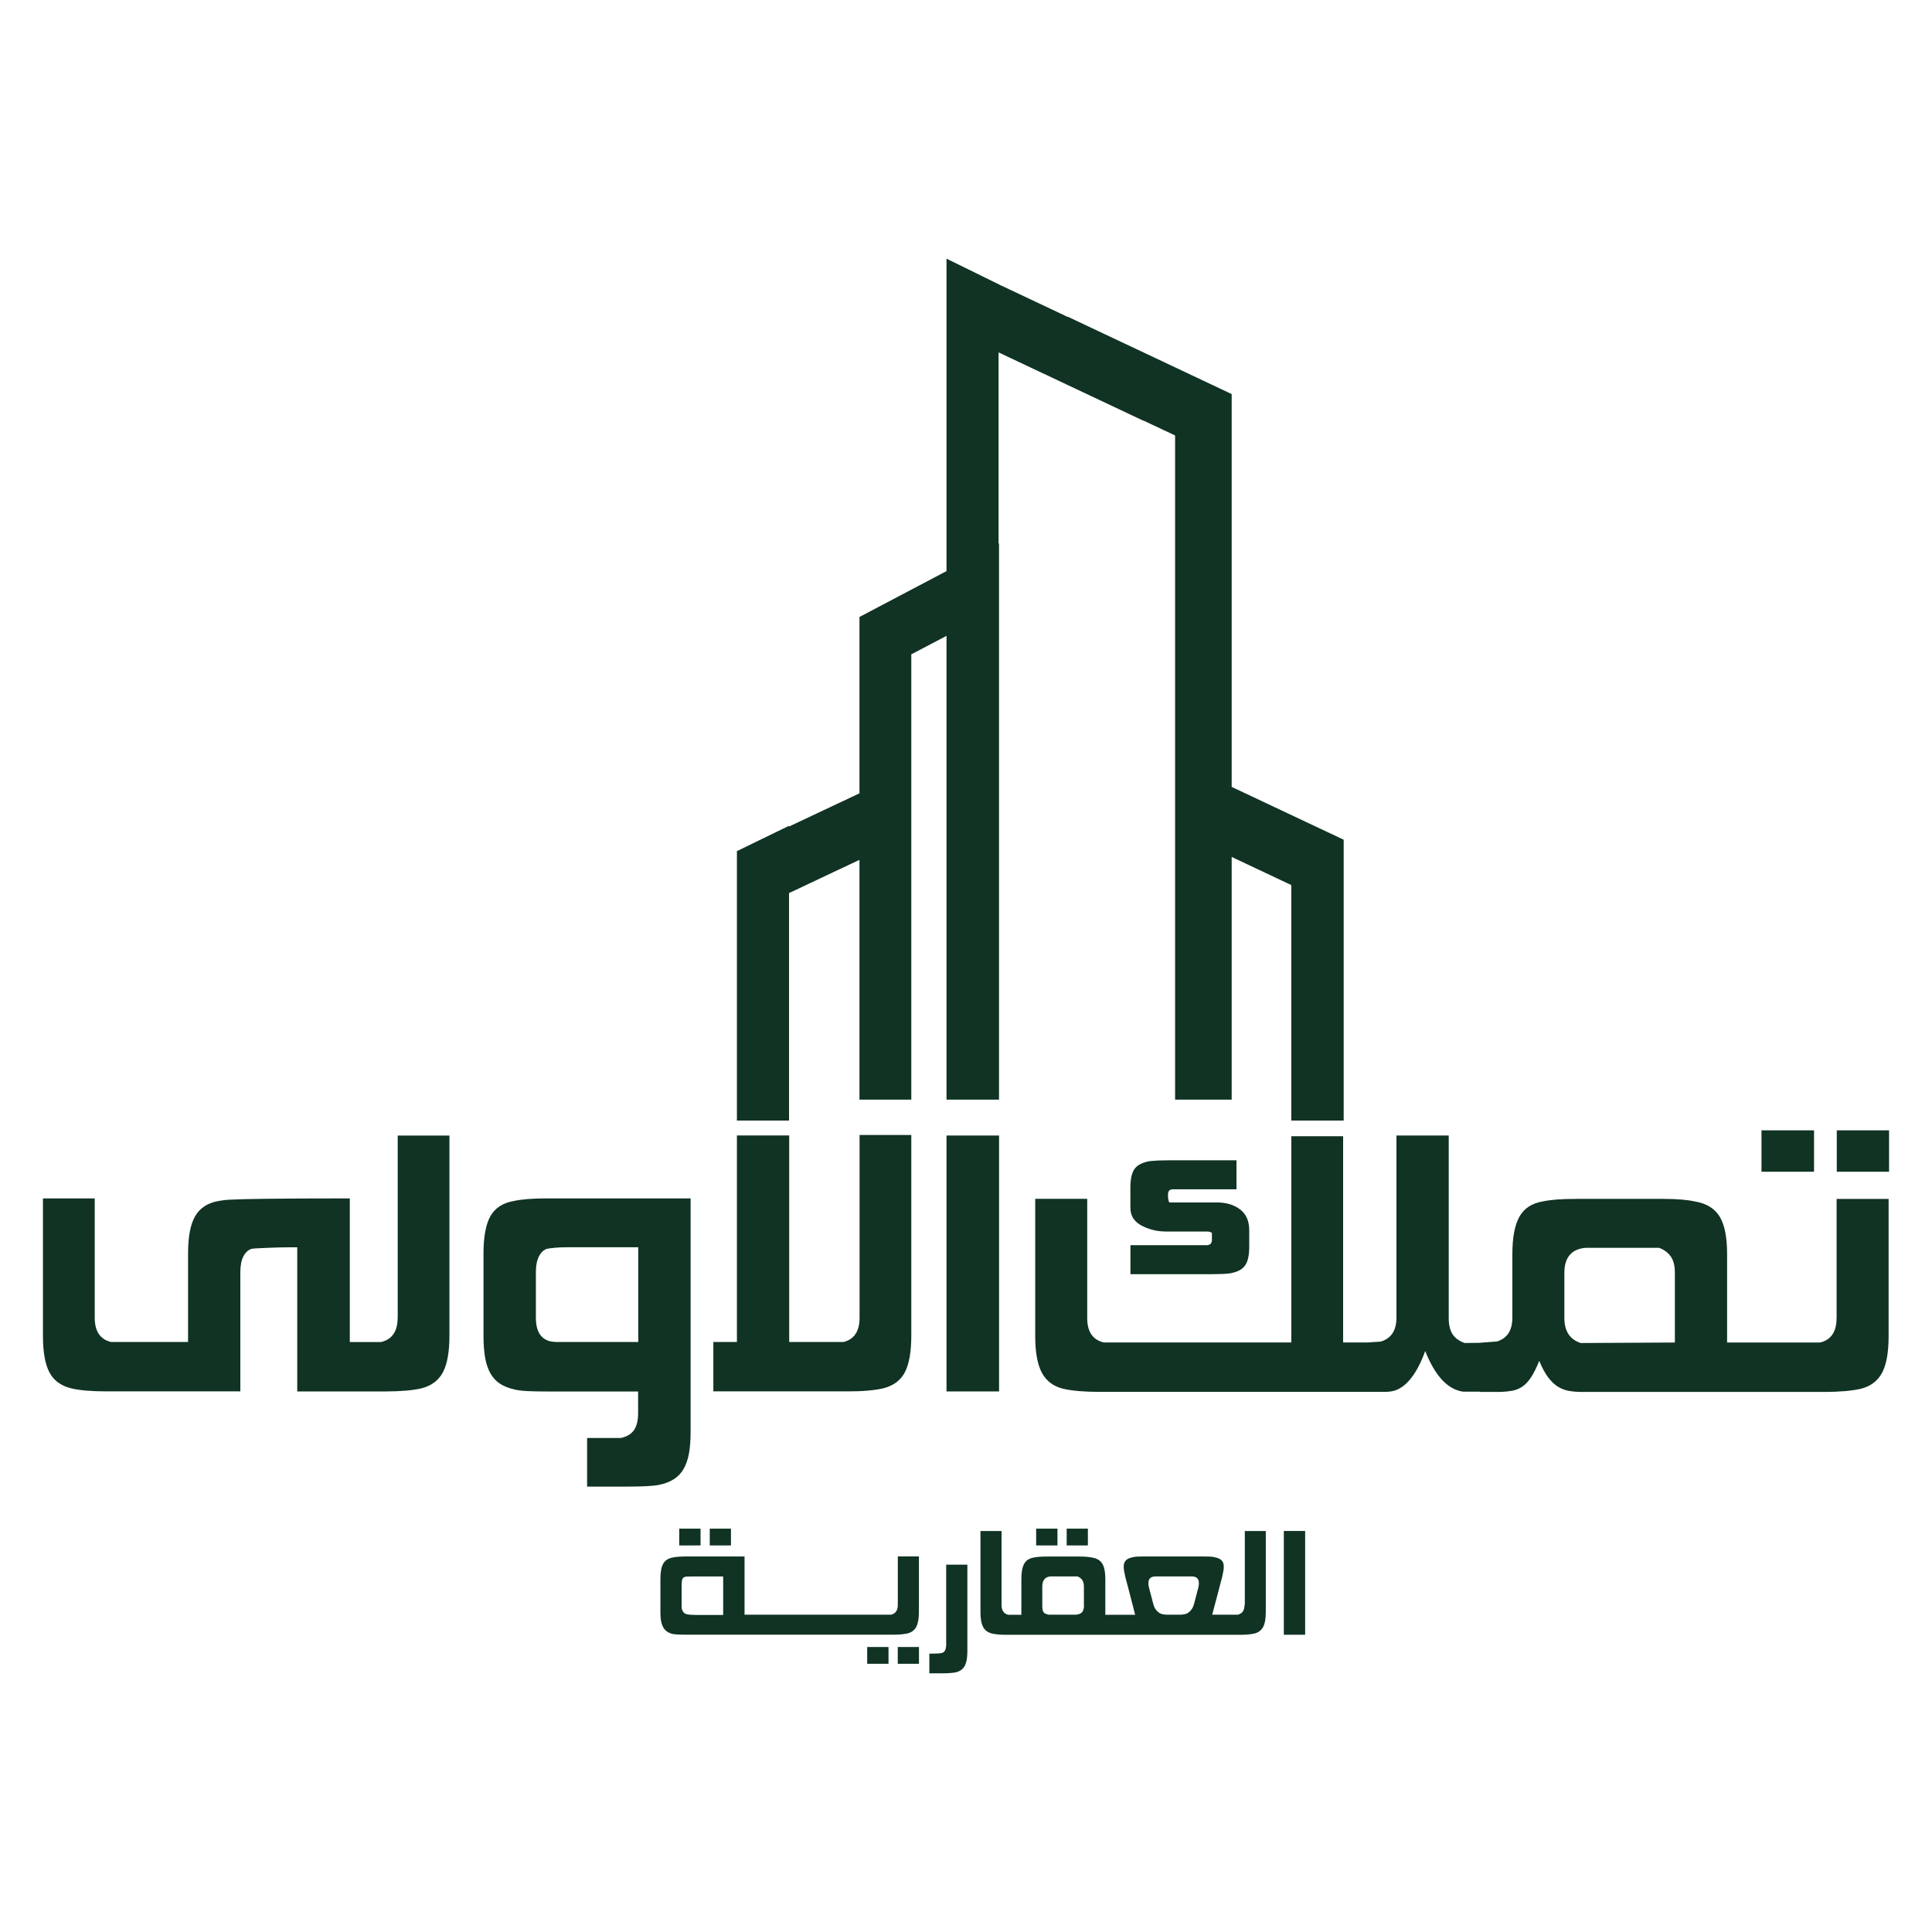
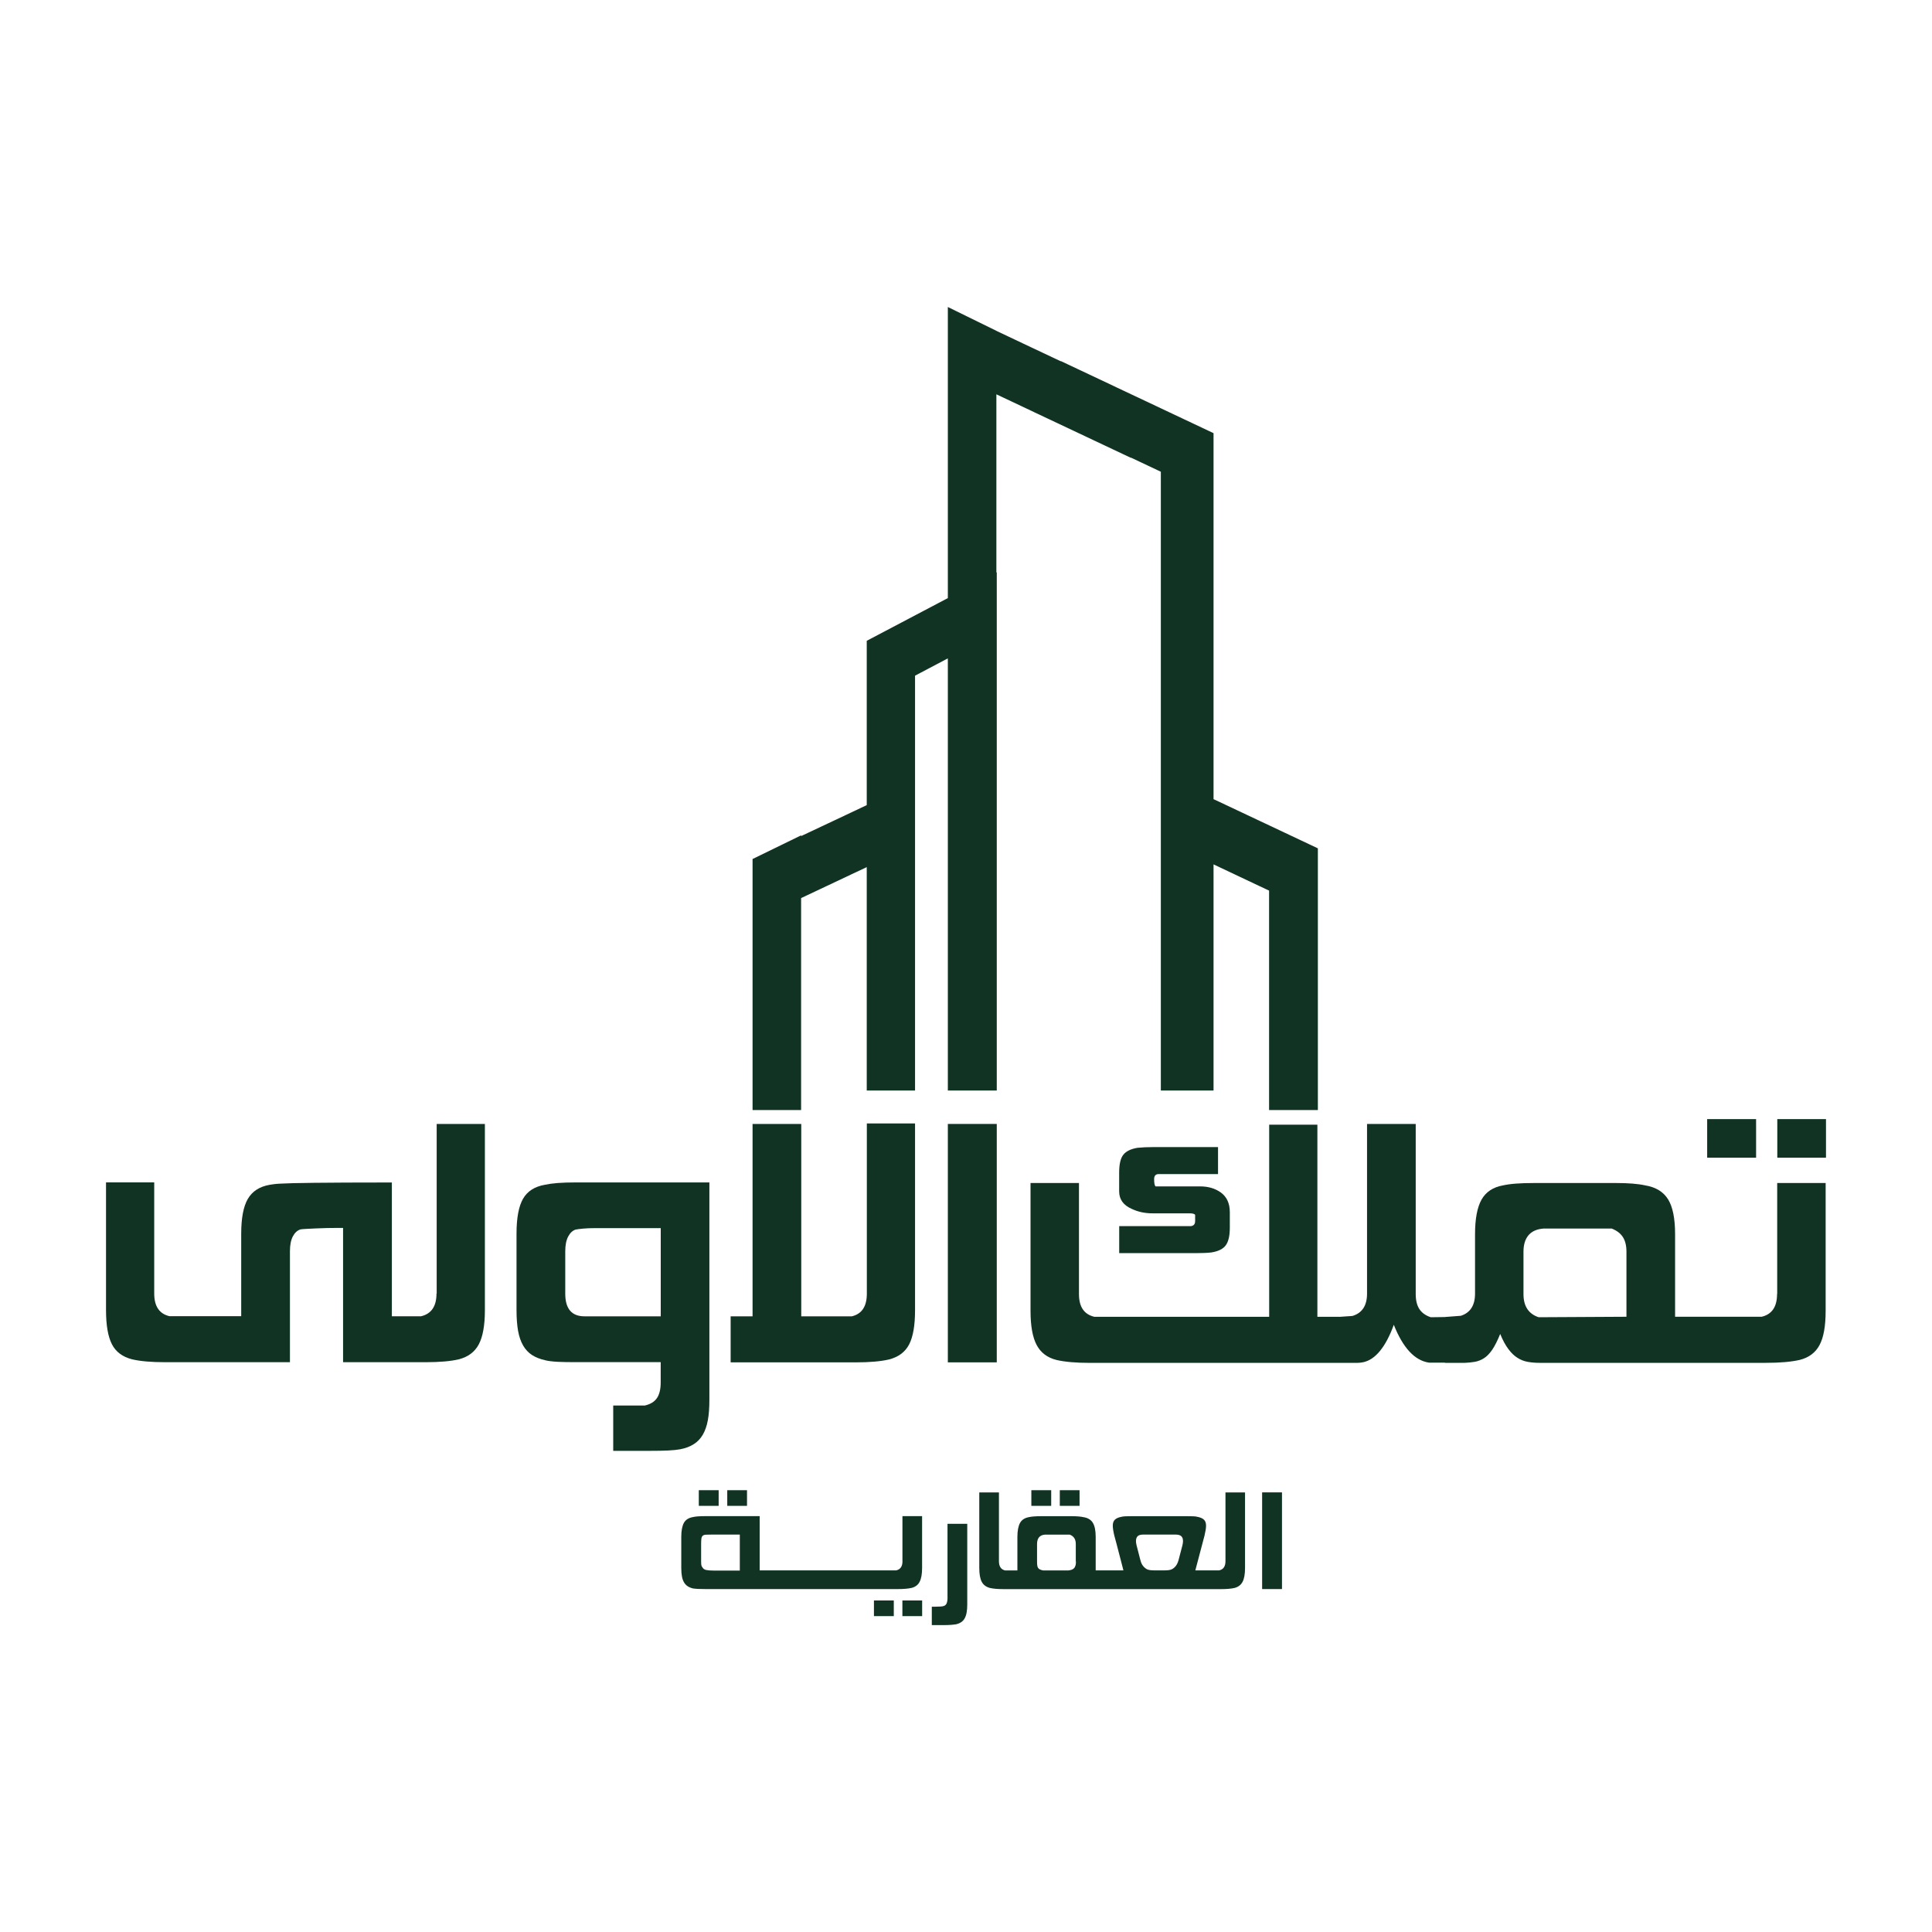
- <svg xmlns="http://www.w3.org/2000/svg" version="1.1" id="Layer_1" x="0px" y="0px" viewBox="0 0 350 350" style="enable-background:new 0 0 350 350;" xml:space="preserve">
+ <svg xmlns="http://www.w3.org/2000/svg" version="1.1" id="Layer_1" x="0px" y="0px" viewBox="0 0 400 400" style="enable-background:new 0 0 400 400;" xml:space="preserve">
  <style type="text/css">
- 	.st0{fill:#103323;}
+ 	.st0{fill:#113323;}
</style>
  <g>
-     <rect x="128.58" y="276.93" class="st0" width="3.84" height="3.04" />
-     <rect x="123.05" y="276.93" class="st0" width="3.86" height="3.04" />
-     <rect x="162.64" y="298.37" class="st0" width="3.84" height="3.04" />
-     <path class="st0" d="M162.65,290.73c0,1-0.41,1.6-1.22,1.79h-26.55v-10.55h-10.57c-0.57,0-1.05,0.02-1.45,0.05   c-0.4,0.03-0.73,0.08-0.98,0.14c-0.81,0.14-1.39,0.51-1.73,1.11c-0.34,0.6-0.51,1.52-0.51,2.75v6.06c0,0.63,0.04,1.18,0.13,1.63   c0.09,0.46,0.23,0.84,0.42,1.16c0.19,0.32,0.44,0.57,0.74,0.76c0.3,0.19,0.67,0.33,1.1,0.42l-0.04-0.02   c0.51,0.08,1.28,0.11,2.32,0.11h37.46c1.09,0,1.97-0.08,2.64-0.23c0.72-0.18,1.24-0.57,1.57-1.17c0.32-0.6,0.49-1.5,0.49-2.71   v-10.07h-3.82V290.73z M131.01,292.56h-5.09c-0.62,0-1.1-0.04-1.45-0.11c-0.34-0.08-0.58-0.24-0.72-0.49   c-0.13-0.15-0.2-0.32-0.23-0.49c-0.03-0.18-0.04-0.41-0.04-0.68v-3.38c0-0.47,0.02-0.83,0.06-1.07c0.04-0.25,0.13-0.43,0.28-0.54   c0.15-0.11,0.35-0.18,0.63-0.19c0.27-0.01,0.64-0.02,1.09-0.02h5.47V292.56z" />
-     <rect x="157.1" y="298.37" class="st0" width="3.86" height="3.04" />
-     <path class="st0" d="M171.42,297.74c0,0.53-0.07,0.94-0.2,1.22c-0.13,0.28-0.36,0.45-0.69,0.51c-0.1,0.03-0.29,0.05-0.56,0.07   c-0.27,0.02-0.6,0.03-0.98,0.03h-0.63v3.57h2.26c0.56,0,1.04-0.02,1.45-0.05c0.41-0.03,0.77-0.07,1.07-0.12h-0.04   c0.38-0.09,0.71-0.22,0.98-0.41c0.27-0.18,0.49-0.43,0.67-0.74c0.17-0.31,0.3-0.69,0.38-1.13c0.08-0.44,0.12-0.98,0.12-1.6v-15.64   h-3.84V297.74z" />
-     <rect x="187.71" y="276.93" class="st0" width="3.86" height="3.04" />
-     <rect x="193.24" y="276.93" class="st0" width="3.84" height="3.04" />
-     <path class="st0" d="M225.46,290.73c0,1-0.41,1.6-1.22,1.79h-0.82h-0.17h-3.65l1.77-6.69v0.02c0.1-0.43,0.18-0.81,0.24-1.15   c0.06-0.34,0.09-0.64,0.09-0.9c0-0.51-0.14-0.89-0.43-1.16c-0.28-0.27-0.73-0.45-1.32-0.55c-0.15-0.05-0.41-0.08-0.77-0.1   c-0.36-0.01-0.79-0.02-1.28-0.02h-10.55c-0.48,0-0.9,0.01-1.26,0.02c-0.36,0.01-0.62,0.05-0.79,0.1c-0.58,0.1-1.02,0.28-1.3,0.55   c-0.28,0.27-0.43,0.65-0.43,1.16c0,0.27,0.03,0.57,0.09,0.9c0.06,0.34,0.14,0.72,0.24,1.15v-0.02c0.13,0.47,0.27,1,0.42,1.58   c0.15,0.58,0.3,1.17,0.46,1.77c0.15,0.6,0.3,1.19,0.46,1.77c0.15,0.58,0.29,1.11,0.4,1.58h-3.5h-0.23h-1.67v-6.5   c0-1.24-0.18-2.16-0.55-2.76c-0.37-0.6-0.98-0.96-1.82-1.1c-0.29-0.06-0.63-0.11-1.01-0.14c-0.38-0.03-0.81-0.05-1.29-0.05h-5.87   c-0.56,0-1.04,0.02-1.43,0.05c-0.4,0.03-0.74,0.08-1.02,0.14c-0.8,0.14-1.37,0.51-1.71,1.12c-0.34,0.61-0.51,1.52-0.51,2.74v6.5   h-1.69h-0.15h-0.55c-0.8-0.19-1.2-0.78-1.2-1.79v-13.38h-3.82v14.69c0,1.19,0.16,2.09,0.48,2.69c0.32,0.6,0.85,1,1.6,1.19   c0.65,0.15,1.51,0.23,2.6,0.23h0.89h0.15h18.59h0.23h21.14h0.17h1.16c1.1,0,1.98-0.08,2.62-0.23c0.73-0.19,1.26-0.59,1.58-1.19   c0.32-0.6,0.48-1.5,0.48-2.69v-14.69h-3.8V290.73z M196.37,290.77c0,0.24-0.01,0.44-0.04,0.59c-0.02,0.13-0.06,0.24-0.1,0.34   c0-0.01,0-0.01,0-0.02l-0.02,0.06c0-0.01,0.01-0.02,0.01-0.03c-0.01,0.02-0.01,0.03-0.01,0.05c-0.17,0.43-0.59,0.68-1.27,0.76   h-4.94c-0.25-0.05-0.46-0.11-0.62-0.19c-0.16-0.08-0.28-0.18-0.36-0.31c-0.08-0.13-0.14-0.3-0.16-0.49   c-0.03-0.2-0.04-0.45-0.04-0.75v-3.38c0-0.56,0.13-0.99,0.38-1.3c0.25-0.31,0.64-0.49,1.16-0.52h4.83   c0.38,0.14,0.67,0.36,0.87,0.66c0.2,0.3,0.3,0.69,0.3,1.17V290.77z M217.09,287.59l-0.76,2.91v-0.02c-0.2,0.82-0.61,1.41-1.22,1.77   c-0.18,0.1-0.39,0.17-0.65,0.21c-0.25,0.04-0.54,0.06-0.87,0.06h-1.94c-0.34,0-0.64-0.02-0.89-0.06c-0.25-0.04-0.47-0.11-0.65-0.21   c-0.29-0.18-0.54-0.41-0.74-0.68c-0.2-0.28-0.36-0.64-0.46-1.08v0.02c-0.13-0.48-0.25-0.97-0.38-1.45   c-0.13-0.49-0.25-0.97-0.38-1.45c-0.32-1.36,0.09-2.03,1.23-2.03h6.44C216.99,285.56,217.41,286.24,217.09,287.59z" />
-     <rect x="232.58" y="277.35" class="st0" width="3.86" height="18.8" />
-     <path class="st0" d="M72.04,238.71c0,2.47-1,3.94-3,4.41h-1.92h-0.52h-3.23V217.1c-3.47,0-6.44,0.01-8.91,0.02   c-2.47,0.02-4.55,0.03-6.23,0.05c-1.69,0.02-3.05,0.04-4.08,0.07c-1.03,0.03-1.85,0.06-2.46,0.09c-0.61,0.03-1.05,0.07-1.34,0.12   c-0.28,0.05-0.53,0.09-0.75,0.12c-1.97,0.34-3.38,1.26-4.24,2.74c-0.86,1.48-1.29,3.74-1.29,6.77v16.03H20.11   c-1.97-0.47-2.95-1.94-2.95-4.41V217.1H7.78v24.84c0,2.94,0.38,5.15,1.15,6.63c0.76,1.49,2.07,2.46,3.91,2.93   c1.59,0.38,3.73,0.56,6.42,0.56h24.28v-21.61c0-1.19,0.19-2.14,0.56-2.86c0.38-0.72,0.88-1.17,1.5-1.36   c0.16-0.03,0.52-0.06,1.08-0.09c0.56-0.03,1.2-0.06,1.92-0.09c0.72-0.03,1.44-0.05,2.16-0.07c0.72-0.02,1.31-0.02,1.78-0.02h1.31   v26.11h12.75h0.52h2.77c2.72,0,4.87-0.19,6.47-0.56c1.81-0.47,3.11-1.45,3.89-2.93c0.78-1.48,1.17-3.69,1.17-6.63v-36.23h-9.37   V238.71z" />
-     <path class="st0" d="M122.06,267.98c0.72-0.45,1.31-1.06,1.76-1.83c0.45-0.77,0.78-1.7,0.99-2.81c0.2-1.11,0.3-2.45,0.3-4.01V217.1   H99.04c-1.31,0-2.46,0.04-3.45,0.12c-0.98,0.08-1.82,0.2-2.51,0.35c-1.97,0.34-3.38,1.25-4.22,2.72c-0.84,1.47-1.27,3.73-1.27,6.8   v14.86c0,1.56,0.1,2.91,0.3,4.03c0.2,1.13,0.53,2.08,0.98,2.86c0.45,0.78,1.03,1.4,1.73,1.85c0.7,0.45,1.55,0.79,2.55,1.01h-0.05   c0.66,0.16,1.48,0.26,2.46,0.31c0.98,0.05,2.13,0.07,3.45,0.07h16.59V256c0,1.31-0.24,2.33-0.73,3.05   c-0.49,0.72-1.27,1.2-2.37,1.45h-6.14v8.81h7.22c1.34,0,2.5-0.02,3.47-0.07c0.97-0.05,1.78-0.13,2.44-0.26h-0.05   C120.48,268.77,121.34,268.43,122.06,267.98z M115.64,243.11h-14.81c-2.5,0-3.75-1.47-3.75-4.41v-8.25c0-1.19,0.19-2.14,0.56-2.86   c0.38-0.72,0.86-1.17,1.45-1.36c0.31-0.06,0.8-0.12,1.45-0.19c0.66-0.06,1.45-0.09,2.39-0.09h12.7V243.11z" />
-     <path class="st0" d="M160.03,251.5c1.84-0.47,3.15-1.45,3.91-2.93c0.76-1.48,1.15-3.69,1.15-6.63v-36.33h-9.37v33.09   c0,2.47-0.97,3.94-2.91,4.41h-9.84v-37.41h-9.47v37.41h-4.27v8.95h24.37C156.29,252.07,158.43,251.88,160.03,251.5z" />
-     <rect x="171.47" y="205.71" class="st0" width="9.52" height="46.36" />
-     <path class="st0" d="M218.71,225.58h-13.92v5.25h14.77c1.37,0,2.44-0.05,3.19-0.14c1.34-0.22,2.27-0.69,2.79-1.41   c0.52-0.72,0.77-1.86,0.77-3.42v-3c0-1.75-0.61-3.05-1.83-3.89c-1.09-0.75-2.41-1.13-3.94-1.13h-8.67   c-0.19-0.16-0.28-0.62-0.28-1.41c0-0.66,0.3-0.98,0.89-0.98H224v-5.25h-12.42c-1.25,0-2.33,0.05-3.23,0.14   c-1.31,0.22-2.24,0.67-2.77,1.36c-0.53,0.69-0.8,1.84-0.8,3.47v3.66c0,1.53,0.8,2.66,2.39,3.38c1.22,0.59,2.59,0.89,4.13,0.89h7.27   c0.5,0,0.83,0.09,0.98,0.28v1.22C219.55,225.19,219.27,225.52,218.71,225.58z" />
-     <path class="st0" d="M332.71,238.8c0,2.47-1,3.94-3,4.41H317h-0.42h-3.7v-16.03c0-3.06-0.45-5.33-1.36-6.8   c-0.91-1.47-2.39-2.37-4.45-2.72c-0.72-0.16-1.55-0.27-2.48-0.35s-2-0.12-3.19-0.12h-15.84c-1.41,0-2.61,0.04-3.61,0.12   c-1,0.08-1.84,0.2-2.53,0.35c-1.94,0.34-3.33,1.26-4.17,2.77c-0.84,1.5-1.27,3.75-1.27,6.75v11.53c0,2.28-0.92,3.72-2.77,4.31   l-3.09,0.23v0.01l-2.77,0.04c-1-0.34-1.73-0.88-2.2-1.59c-0.47-0.72-0.7-1.69-0.7-2.91v-33.09h-9.47v33c0,2.28-0.92,3.72-2.77,4.31   c-0.12,0.03-0.5,0.06-1.13,0.09c-0.46,0.02-0.96,0.06-1.45,0.1v-0.01h-4.31v-37.36h-9.38v37.36h-33.98c-2-0.47-3-1.94-3-4.41   v-21.61h-9.42v24.84c0,2.94,0.4,5.16,1.2,6.66s2.09,2.47,3.87,2.91c1.63,0.37,3.8,0.56,6.52,0.56h48h0.52h3.23   c0.75,0,1.28-0.11,1.41-0.14c1.16-0.25,2.23-0.98,3.23-2.2c1-1.22,1.89-2.91,2.67-5.06c1.78,4.5,4.06,6.95,6.84,7.36h3.09v0.05   h3.75c0.75-0.03,1.44-0.1,2.06-0.21c0.62-0.11,1.22-0.34,1.78-0.7c0.56-0.36,1.09-0.91,1.59-1.64c0.5-0.73,1.01-1.76,1.55-3.07   c0.5,1.22,1.03,2.2,1.59,2.95c0.56,0.75,1.16,1.32,1.78,1.71c0.62,0.39,1.29,0.65,1.99,0.77c0.7,0.12,1.45,0.19,2.23,0.19h30.14   H317h13.55c2.69,0,4.86-0.19,6.52-0.56c1.78-0.44,3.07-1.4,3.87-2.88c0.8-1.48,1.2-3.71,1.2-6.68v-24.84h-9.42V238.8z    M303.41,243.21l-17.06,0.09c-1.97-0.66-2.95-2.16-2.95-4.5v-8.25c0-1.37,0.33-2.45,0.98-3.21c0.66-0.76,1.62-1.19,2.91-1.29h13.27   c0.97,0.38,1.69,0.92,2.16,1.64c0.47,0.72,0.7,1.67,0.7,2.86V243.21z" />
-     <rect x="332.75" y="204.77" class="st0" width="9.47" height="7.5" />
-     <rect x="319.11" y="204.77" class="st0" width="9.52" height="7.5" />
-     <polygon class="st0" points="142.94,161.79 143.23,161.65 144.24,161.18 151.79,157.61 152.76,157.16 155.7,155.77 155.7,199.21    165.09,199.21 165.09,118.54 171.47,115.19 171.47,166.25 171.47,199.21 180.98,199.21 180.98,110.18 180.98,98.45 180.98,98.45    180.9,98.49 180.9,63.84 187.61,67.01 188.34,67.35 196.07,71 196.82,71.35 207.07,76.19 207.07,76.15 212.14,78.54 212.88,78.89    212.88,137.72 212.88,150.4 212.88,199.21 223.13,199.21 223.13,155.24 224.16,155.73 232.11,159.48 233.17,159.98 233.93,160.34    233.93,203 243.42,203 243.42,164.82 243.42,152.12 233.17,147.29 232.11,146.79 224.16,143.04 223.13,142.56 223.13,83.73    223.13,77.18 223.13,71.39 212.88,66.55 212.14,66.2 204.41,62.55 203.68,62.21 193.43,57.37 193.43,57.42 188.34,55.01    187.61,54.67 180.9,51.5 180.9,51.49 171.47,46.86 171.47,103.46 155.7,111.77 155.7,111.77 155.7,111.77 155.7,123.49    155.7,143.72 152.76,145.11 151.79,145.56 144.24,149.12 143.23,149.6 142.94,149.74 142.94,149.6 133.5,154.19 133.5,166.25    133.5,203 142.94,203  " />
+     <rect x="150.57" y="308.53" class="st0" width="4.09" height="3.24" />
+     <rect x="144.68" y="308.53" class="st0" width="4.11" height="3.24" />
+     <rect x="186.83" y="331.36" class="st0" width="4.09" height="3.24" />
+     <path class="st0" d="M186.85,323.23c0,1.07-0.43,1.7-1.3,1.9h-28.27V313.9h-11.25c-0.61,0-1.12,0.02-1.55,0.05   c-0.42,0.03-0.77,0.08-1.04,0.15c-0.86,0.15-1.48,0.54-1.84,1.18c-0.36,0.64-0.55,1.62-0.55,2.92v6.46c0,0.67,0.05,1.25,0.14,1.74   c0.09,0.49,0.24,0.9,0.45,1.24c0.2,0.34,0.47,0.61,0.79,0.81c0.32,0.2,0.72,0.35,1.17,0.45l-0.04-0.02   c0.54,0.08,1.36,0.12,2.47,0.12h39.88c1.16,0,2.1-0.08,2.81-0.24c0.77-0.19,1.33-0.6,1.67-1.25c0.34-0.64,0.52-1.6,0.52-2.88V313.9   h-4.07V323.23z M153.17,325.17h-5.42c-0.66,0-1.17-0.04-1.54-0.12c-0.36-0.08-0.62-0.26-0.77-0.53c-0.13-0.16-0.22-0.34-0.24-0.53   c-0.03-0.19-0.04-0.43-0.04-0.73v-3.6c0-0.5,0.02-0.88,0.06-1.14c0.04-0.26,0.14-0.45,0.29-0.58c0.16-0.12,0.38-0.19,0.67-0.2   c0.29-0.01,0.68-0.02,1.16-0.02h5.83V325.17z" />
+     <rect x="180.94" y="331.36" class="st0" width="4.11" height="3.24" />
+     <path class="st0" d="M196.18,330.7c0,0.57-0.07,1-0.21,1.3c-0.14,0.3-0.39,0.48-0.74,0.55c-0.11,0.03-0.31,0.05-0.6,0.07   c-0.29,0.02-0.64,0.03-1.04,0.03h-0.67v3.81h2.41c0.59,0,1.11-0.02,1.55-0.05c0.44-0.03,0.82-0.08,1.14-0.13h-0.04   c0.4-0.09,0.75-0.24,1.04-0.44c0.29-0.2,0.53-0.46,0.71-0.79c0.18-0.33,0.32-0.73,0.4-1.2c0.09-0.47,0.13-1.04,0.13-1.7v-16.66   h-4.09V330.7z" />
+     <rect x="213.53" y="308.53" class="st0" width="4.11" height="3.24" />
+     <rect x="219.42" y="308.53" class="st0" width="4.09" height="3.24" />
+     <path class="st0" d="M253.72,323.23c0,1.07-0.43,1.7-1.3,1.9h-0.87h-0.18h-3.89l1.88-7.12v0.02c0.11-0.46,0.19-0.87,0.25-1.22   s0.09-0.68,0.09-0.96c0-0.54-0.15-0.95-0.45-1.23c-0.3-0.28-0.77-0.48-1.41-0.59c-0.16-0.05-0.44-0.09-0.82-0.1   c-0.38-0.01-0.84-0.02-1.37-0.02h-11.23c-0.51,0-0.96,0.01-1.35,0.02c-0.38,0.01-0.66,0.05-0.84,0.1c-0.62,0.11-1.08,0.3-1.39,0.59   c-0.3,0.28-0.45,0.69-0.45,1.23c0,0.28,0.03,0.6,0.09,0.96c0.06,0.36,0.14,0.77,0.25,1.22v-0.02c0.14,0.5,0.28,1.06,0.45,1.68   c0.16,0.62,0.32,1.25,0.49,1.88c0.16,0.63,0.32,1.26,0.49,1.88c0.16,0.62,0.3,1.18,0.43,1.68h-3.72h-0.24h-1.78v-6.92   c0-1.32-0.2-2.3-0.59-2.93c-0.39-0.64-1.04-1.03-1.94-1.17c-0.31-0.07-0.67-0.12-1.07-0.15c-0.4-0.03-0.86-0.05-1.38-0.05h-6.25   c-0.59,0-1.1,0.02-1.53,0.05c-0.43,0.03-0.79,0.08-1.08,0.15c-0.85,0.15-1.46,0.55-1.82,1.19c-0.36,0.65-0.55,1.62-0.55,2.92v6.92   h-1.8h-0.16h-0.59c-0.85-0.2-1.27-0.84-1.27-1.9v-14.25h-4.07v15.65c0,1.27,0.17,2.22,0.51,2.86c0.34,0.64,0.9,1.06,1.7,1.27   c0.69,0.16,1.61,0.24,2.77,0.24h0.95h0.16h19.79h0.24h22.51h0.18h1.23c1.17,0,2.11-0.08,2.79-0.24c0.78-0.2,1.34-0.62,1.68-1.27   c0.34-0.64,0.51-1.59,0.51-2.86v-15.65h-4.05V323.23z M222.76,323.27c0,0.26-0.01,0.47-0.04,0.63c-0.02,0.14-0.06,0.26-0.11,0.36   c0-0.01,0-0.01,0-0.02l-0.02,0.06c0-0.01,0.01-0.02,0.01-0.03c-0.01,0.02-0.01,0.04-0.01,0.06c-0.18,0.46-0.63,0.73-1.36,0.81   h-5.26c-0.27-0.05-0.49-0.12-0.66-0.2c-0.17-0.08-0.3-0.19-0.39-0.33c-0.09-0.14-0.14-0.32-0.17-0.53   c-0.03-0.21-0.04-0.48-0.04-0.8v-3.6c0-0.59,0.13-1.06,0.4-1.39c0.27-0.33,0.68-0.52,1.23-0.56h5.14c0.4,0.15,0.71,0.38,0.93,0.7   c0.21,0.32,0.32,0.73,0.32,1.24V323.27z M244.82,319.89l-0.81,3.1v-0.02c-0.22,0.88-0.65,1.5-1.3,1.88   c-0.19,0.11-0.42,0.18-0.69,0.22c-0.27,0.04-0.58,0.06-0.93,0.06h-2.07c-0.36,0-0.68-0.02-0.95-0.06c-0.27-0.04-0.5-0.11-0.69-0.22   c-0.31-0.19-0.57-0.43-0.79-0.73c-0.22-0.3-0.38-0.68-0.49-1.15v0.02c-0.13-0.51-0.27-1.03-0.4-1.55c-0.13-0.52-0.27-1.03-0.4-1.55   c-0.34-1.44,0.1-2.17,1.31-2.17h6.86C244.71,317.72,245.16,318.44,244.82,319.89z" />
+     <rect x="261.31" y="308.98" class="st0" width="4.11" height="20.02" />
+     <path class="st0" d="M90.37,267.83c0,2.63-1.07,4.19-3.2,4.69h-2.05h-0.55h-3.44v-27.7c-3.69,0-6.86,0.01-9.48,0.02   c-2.63,0.02-4.84,0.03-6.64,0.05c-1.8,0.02-3.24,0.04-4.34,0.07c-1.1,0.03-1.97,0.07-2.62,0.1c-0.65,0.03-1.12,0.07-1.42,0.12   c-0.3,0.05-0.57,0.09-0.8,0.12c-2.1,0.37-3.6,1.34-4.52,2.92c-0.92,1.58-1.37,3.99-1.37,7.21v17.07H35.07   c-2.1-0.5-3.14-2.06-3.14-4.69v-23.01h-9.98v26.45c0,3.13,0.41,5.48,1.22,7.06c0.81,1.58,2.2,2.62,4.17,3.12   c1.7,0.4,3.98,0.6,6.84,0.6h25.85v-23.01c0-1.26,0.2-2.28,0.6-3.04c0.4-0.76,0.93-1.25,1.6-1.45c0.17-0.03,0.55-0.07,1.15-0.1   c0.6-0.03,1.28-0.07,2.05-0.1c0.77-0.03,1.53-0.06,2.3-0.08c0.77-0.02,1.4-0.02,1.9-0.02h1.4v27.8h13.58h0.55h2.95   c2.89,0,5.19-0.2,6.89-0.6c1.93-0.5,3.31-1.54,4.14-3.12c0.83-1.58,1.25-3.93,1.25-7.06V232.7h-9.98V267.83z" />
+     <path class="st0" d="M143.63,299c0.77-0.48,1.39-1.13,1.87-1.95c0.48-0.82,0.83-1.81,1.05-3c0.22-1.18,0.32-2.6,0.32-4.27v-44.97   h-27.75c-1.4,0-2.62,0.04-3.67,0.12c-1.05,0.08-1.94,0.21-2.67,0.37c-2.1,0.37-3.59,1.33-4.49,2.89c-0.9,1.56-1.35,3.98-1.35,7.24   v15.82c0,1.66,0.11,3.09,0.32,4.29c0.22,1.2,0.57,2.21,1.05,3.04c0.48,0.83,1.1,1.49,1.85,1.97c0.75,0.48,1.65,0.84,2.72,1.07   h-0.05c0.7,0.17,1.57,0.27,2.62,0.33c1.05,0.05,2.27,0.07,3.67,0.07h17.67v4.19c0,1.4-0.26,2.48-0.77,3.24   c-0.52,0.77-1.36,1.28-2.52,1.55h-6.54v9.38h7.69c1.43,0,2.66-0.02,3.69-0.07c1.03-0.05,1.9-0.14,2.6-0.27h-0.05   C141.95,299.84,142.86,299.49,143.63,299z M136.79,272.53h-15.77c-2.66,0-3.99-1.56-3.99-4.69v-8.78c0-1.26,0.2-2.28,0.6-3.04   c0.4-0.76,0.92-1.25,1.55-1.45c0.33-0.07,0.85-0.13,1.55-0.2c0.7-0.07,1.55-0.1,2.54-0.1h13.53V272.53z" />
+     <path class="st0" d="M184.06,281.46c1.96-0.5,3.35-1.54,4.17-3.12c0.81-1.58,1.22-3.93,1.22-7.06V232.6h-9.98v35.24   c0,2.63-1.03,4.19-3.1,4.69h-10.48V232.7h-10.08v39.83h-4.54v9.53h25.95C180.08,282.06,182.36,281.86,184.06,281.46z" />
+     <rect x="196.24" y="232.7" class="st0" width="10.13" height="49.36" />
+     <path class="st0" d="M246.54,253.86h-14.82v5.59h15.72c1.46,0,2.6-0.05,3.39-0.15c1.43-0.23,2.42-0.73,2.97-1.5   c0.55-0.77,0.82-1.98,0.82-3.64v-3.19c0-1.86-0.65-3.24-1.95-4.14c-1.16-0.8-2.56-1.2-4.19-1.2h-9.23c-0.2-0.17-0.3-0.67-0.3-1.5   c0-0.7,0.32-1.05,0.95-1.05h12.28v-5.59h-13.23c-1.33,0-2.48,0.05-3.44,0.15c-1.4,0.23-2.38,0.72-2.95,1.45   c-0.57,0.73-0.85,1.96-0.85,3.69v3.89c0,1.63,0.85,2.83,2.55,3.59c1.3,0.63,2.76,0.95,4.39,0.95h7.74c0.53,0,0.88,0.1,1.05,0.3v1.3   C247.44,253.44,247.14,253.79,246.54,253.86z" />
+     <path class="st0" d="M367.92,267.93c0,2.63-1.07,4.19-3.19,4.69H351.2h-0.45h-3.94v-17.07c0-3.26-0.48-5.67-1.45-7.24   c-0.97-1.56-2.55-2.53-4.74-2.89c-0.77-0.17-1.65-0.29-2.65-0.37c-1-0.08-2.13-0.12-3.39-0.12h-16.87c-1.5,0-2.78,0.04-3.84,0.12   c-1.07,0.08-1.96,0.21-2.69,0.37c-2.06,0.37-3.54,1.35-4.44,2.94c-0.9,1.6-1.35,3.99-1.35,7.19v12.28c0,2.43-0.98,3.96-2.94,4.59   l-3.29,0.25v0.01l-2.95,0.04c-1.07-0.37-1.85-0.93-2.35-1.7c-0.5-0.77-0.75-1.8-0.75-3.1V232.7h-10.08v35.14   c0,2.43-0.98,3.96-2.94,4.59c-0.13,0.03-0.53,0.07-1.2,0.1c-0.49,0.02-1.02,0.07-1.55,0.11v-0.01h-4.59v-39.78h-9.98v39.78h-36.19   c-2.13-0.5-3.19-2.06-3.19-4.69v-23.01h-10.03v26.45c0,3.13,0.42,5.49,1.27,7.09c0.85,1.6,2.22,2.63,4.12,3.1   c1.73,0.4,4.04,0.6,6.94,0.6h51.11h0.55h3.44c0.8,0,1.36-0.12,1.5-0.15c1.23-0.27,2.38-1.05,3.44-2.35s2.01-3.09,2.84-5.39   c1.9,4.79,4.33,7.4,7.29,7.84h3.3v0.05h3.99c0.8-0.03,1.53-0.11,2.2-0.22c0.67-0.12,1.3-0.37,1.9-0.75c0.6-0.38,1.16-0.97,1.7-1.75   c0.53-0.78,1.08-1.87,1.65-3.27c0.53,1.3,1.1,2.35,1.7,3.14c0.6,0.8,1.23,1.41,1.9,1.82c0.67,0.42,1.37,0.69,2.12,0.82   c0.75,0.13,1.54,0.2,2.37,0.2h32.09h0.45h14.42c2.86,0,5.17-0.2,6.94-0.6c1.9-0.47,3.27-1.49,4.12-3.07   c0.85-1.58,1.27-3.95,1.27-7.11v-26.45h-10.03V267.93z M336.73,272.62l-18.17,0.1c-2.1-0.7-3.14-2.3-3.14-4.79v-8.78   c0-1.46,0.35-2.6,1.05-3.42c0.7-0.81,1.73-1.27,3.09-1.37h14.13c1.03,0.4,1.8,0.98,2.3,1.75c0.5,0.77,0.75,1.78,0.75,3.05V272.62z" />
+     <rect x="367.97" y="231.7" class="st0" width="10.08" height="7.99" />
+     <rect x="353.45" y="231.7" class="st0" width="10.13" height="7.99" />
+     <polygon class="st0" points="165.86,185.94 166.18,185.79 167.24,185.29 175.29,181.49 176.32,181 179.45,179.53 179.45,225.78    189.45,225.78 189.45,139.89 196.24,136.31 196.24,190.68 196.24,225.78 206.37,225.78 206.37,130.98 206.37,118.49 206.37,118.49    206.29,118.53 206.29,81.64 213.43,85.01 214.2,85.38 222.43,89.26 223.23,89.64 234.14,94.79 234.14,94.74 239.54,97.29    240.34,97.67 240.34,160.3 240.34,173.81 240.34,225.78 251.25,225.78 251.25,178.96 252.35,179.48 260.81,183.48 261.94,184.01    262.75,184.39 262.75,229.82 272.85,229.82 272.85,189.16 272.85,175.64 261.94,170.49 260.81,169.96 252.35,165.97 251.25,165.46    251.25,102.81 251.25,95.84 251.25,89.68 240.34,84.53 239.54,84.15 231.31,80.27 230.54,79.9 219.62,74.75 219.62,74.8    214.2,72.24 213.43,71.88 206.29,68.5 206.29,68.49 196.24,63.56 196.24,123.83 179.45,132.67 179.45,132.67 179.45,132.67    179.45,145.15 179.45,166.69 176.32,168.17 175.29,168.66 167.24,172.45 166.18,172.95 165.86,173.1 165.86,172.95 155.81,177.85    155.81,190.68 155.81,229.82 165.86,229.82  " />
  </g>
</svg>
